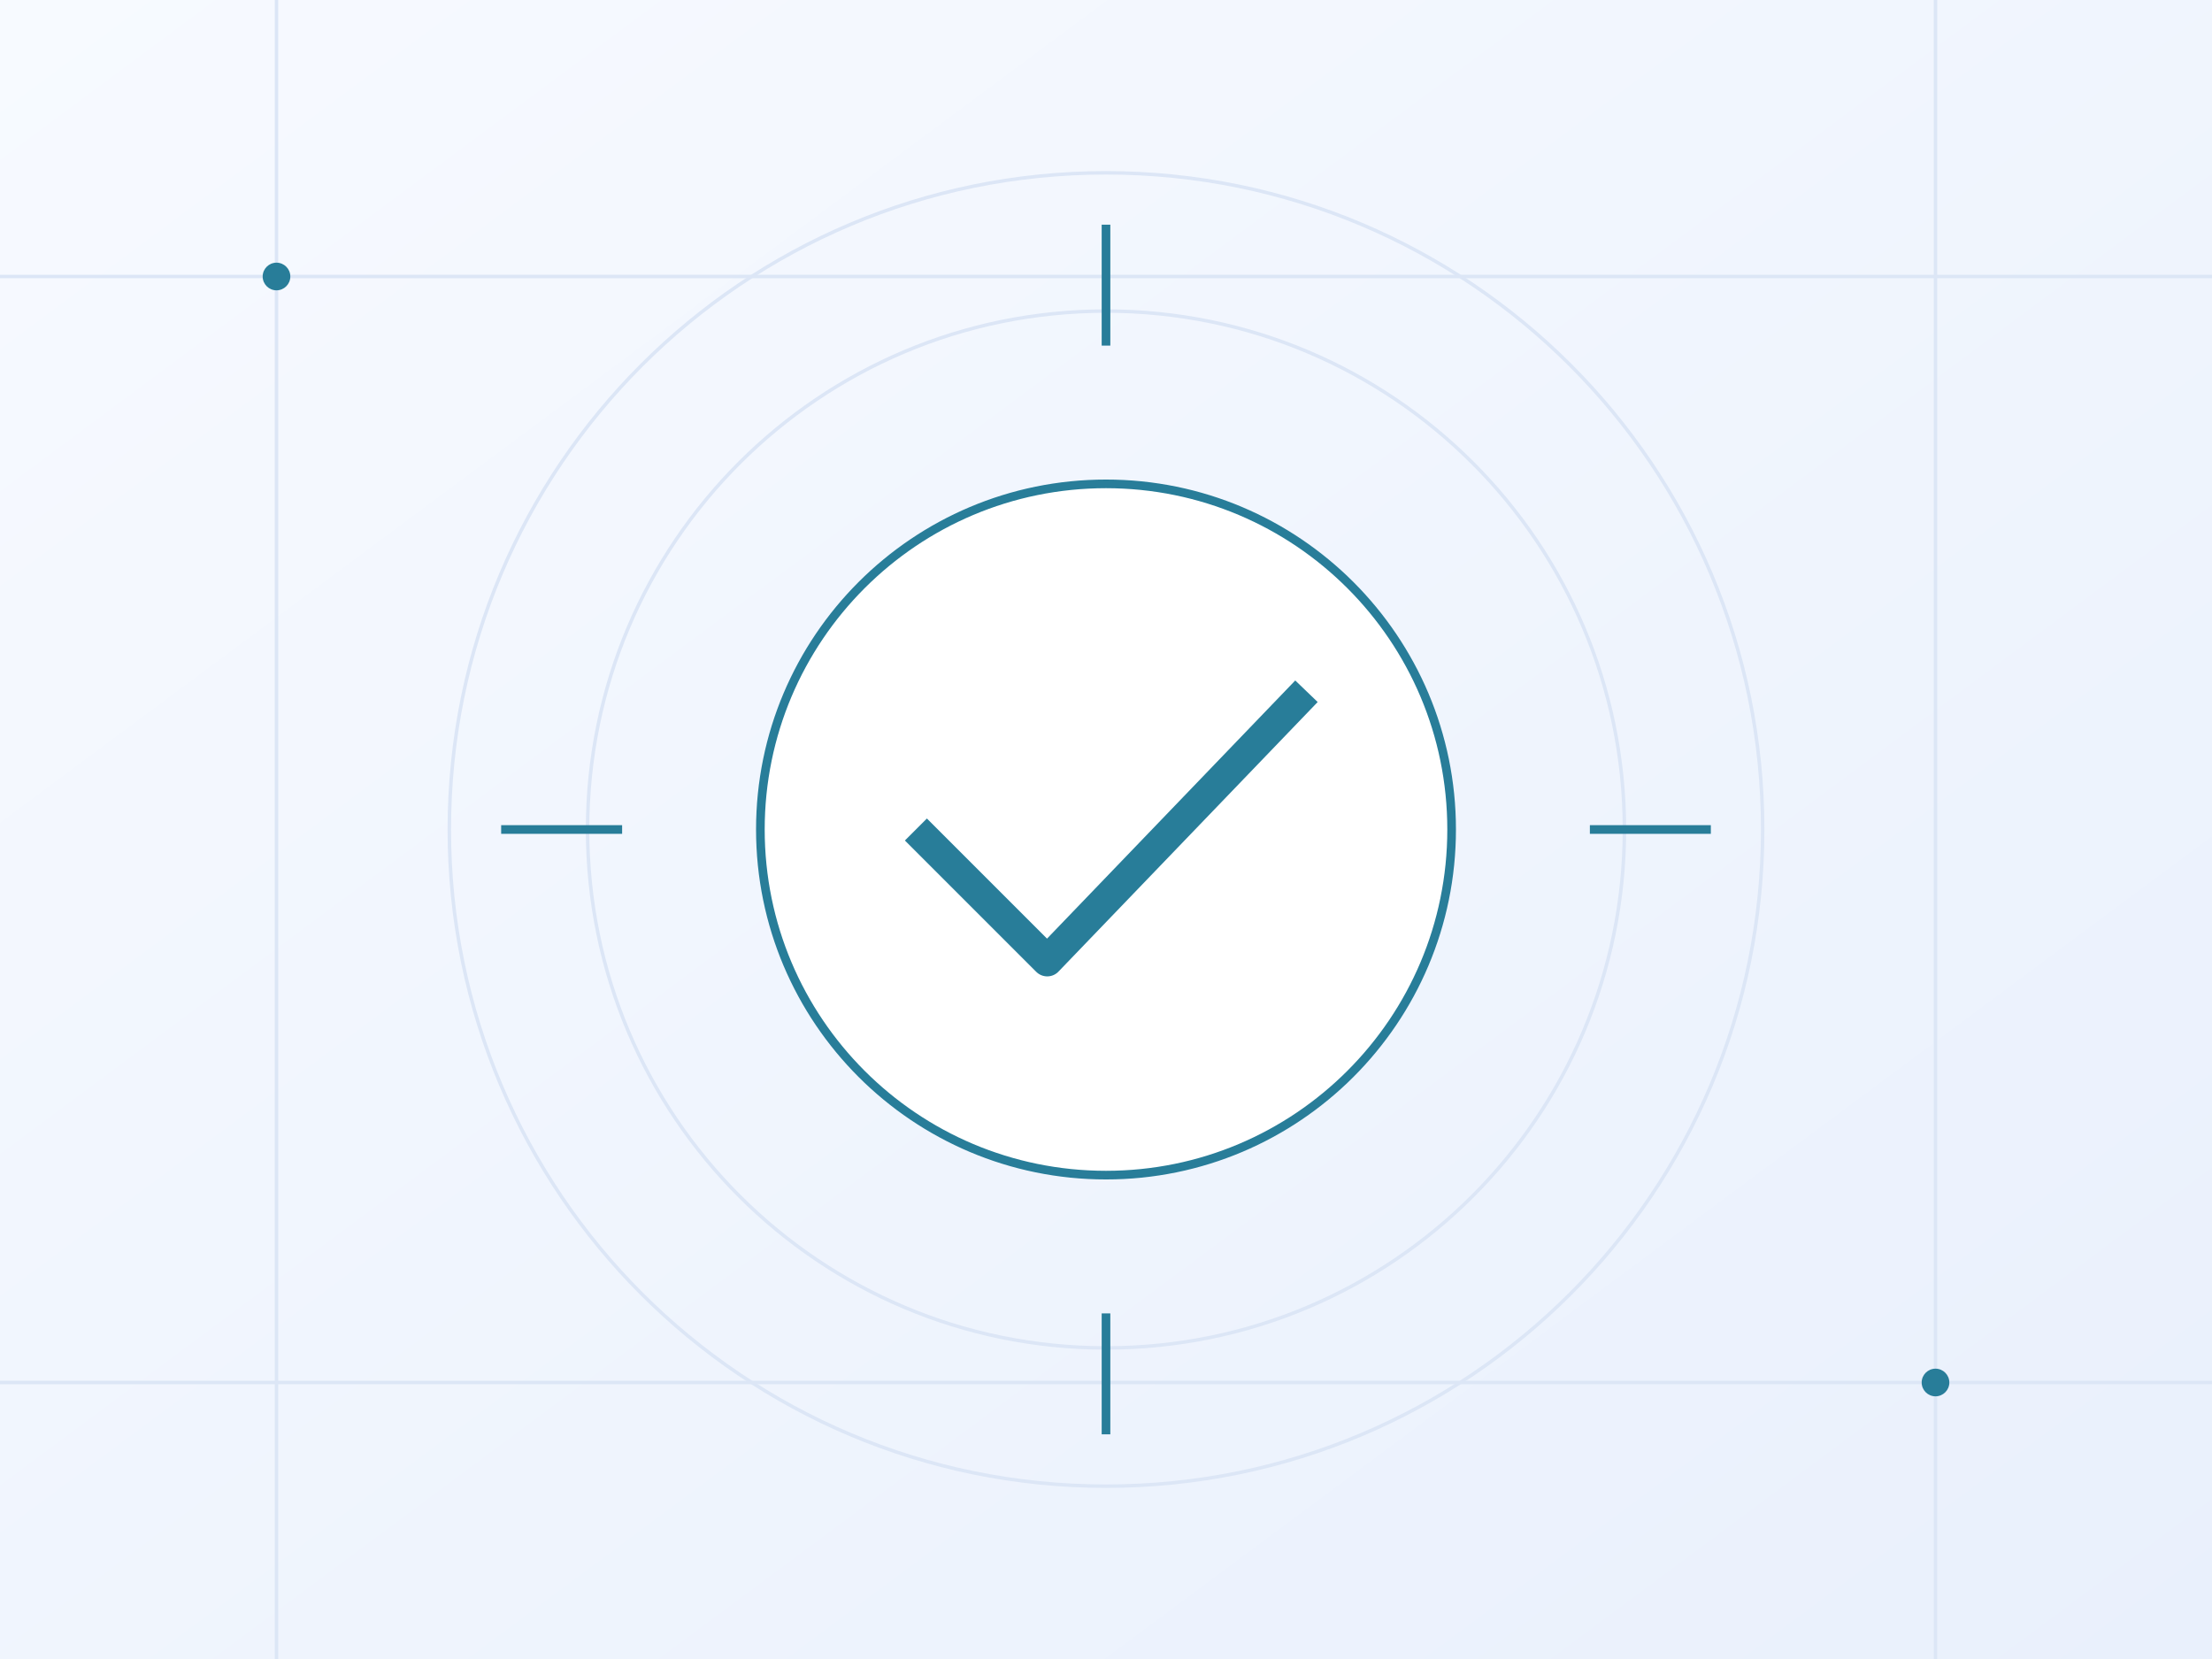
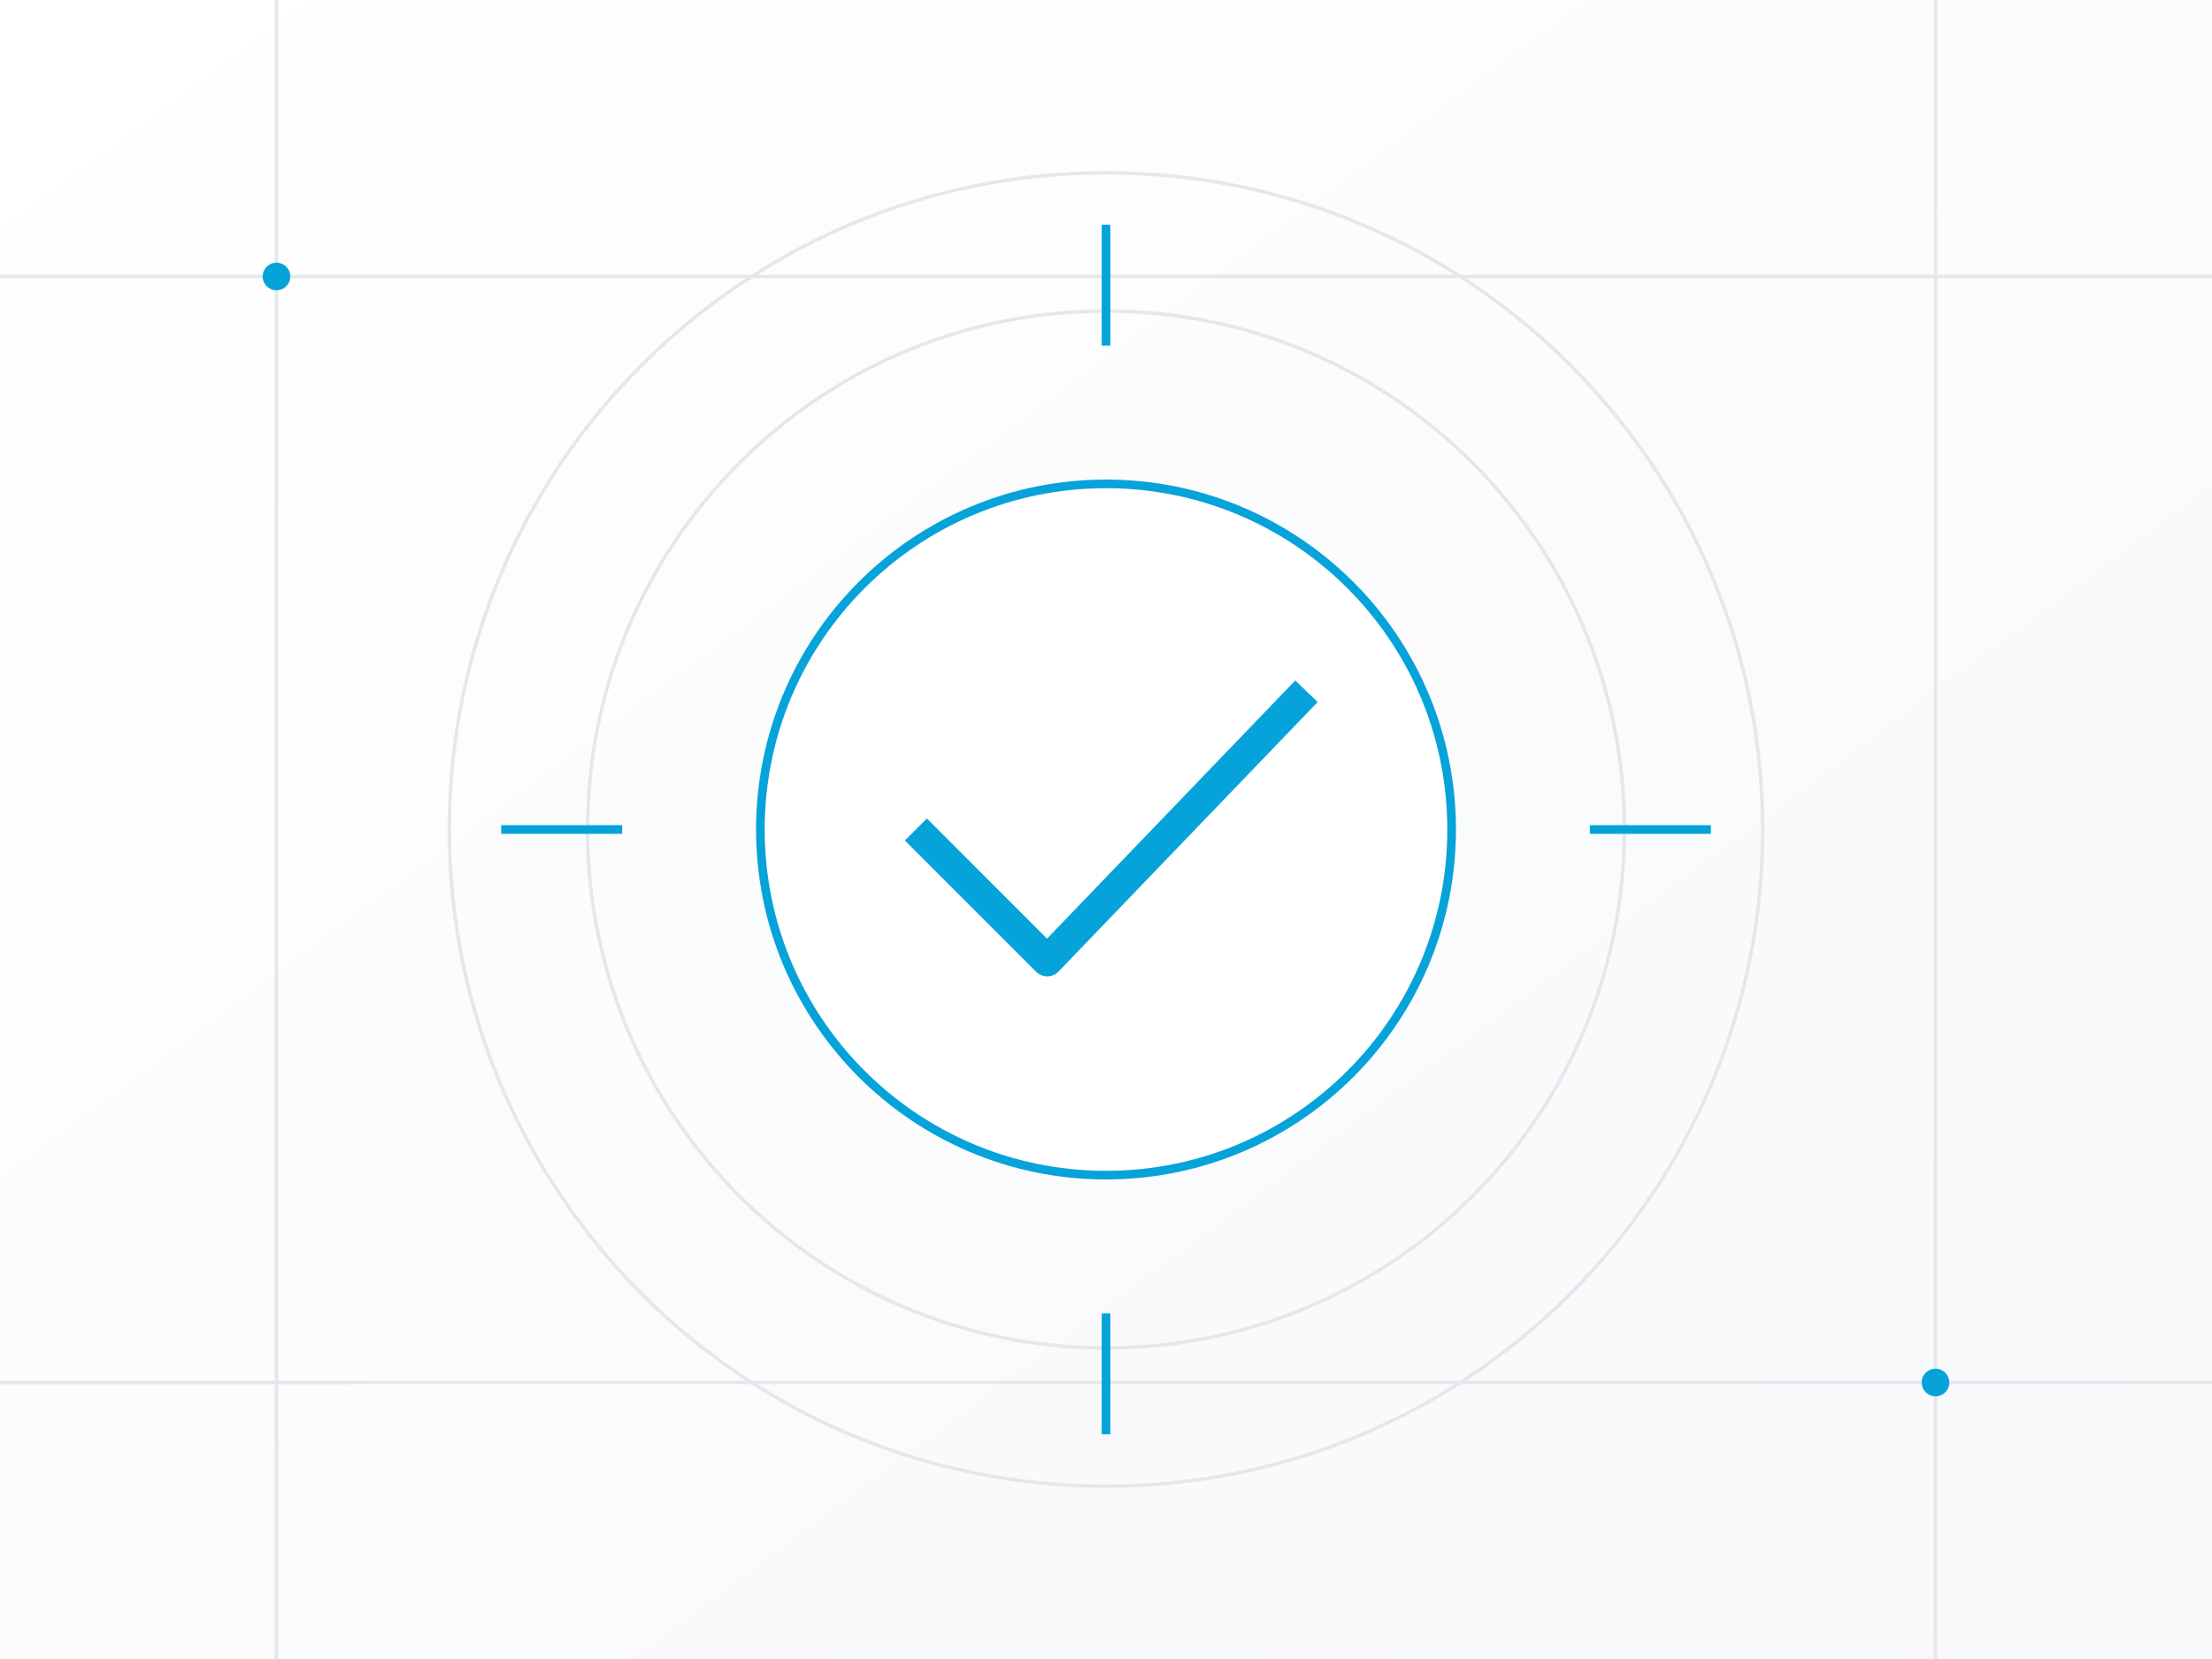
<svg xmlns="http://www.w3.org/2000/svg" width="640" height="480" viewBox="0 0 640 480">
  <defs>
    <linearGradient id="b" x2="1" y2="1">
-       <stop stop-color="#f7faff" />
-       <stop offset="1" stop-color="#e9f0fc" />
+       <stop stop-color="#ffffff" />
+       <stop offset="1" stop-color="#f7f8fa" />
    </linearGradient>
  </defs>
  <path fill="url(#b)" d="M0 0h640v480H0z" />
-   <g fill="none" stroke="#dce6f6">
+   <g fill="none" stroke="#e5e7eb">
    <circle cx="320" cy="240" r="190" />
    <circle cx="320" cy="240" r="150" />
    <path d="M0 400h640M0 80h640M80 0v480M560 0v480" />
  </g>
-   <g fill="#fff" stroke="#287d99" stroke-width="2.5" stroke-linejoin="round">
+   <g fill="#fff" stroke="#06a3da" stroke-width="2.5" stroke-linejoin="round">
    <circle cx="320" cy="240" r="100" />
    <path d="M265 240l38 38 75-78" fill="none" stroke-width="9" />
    <path d="M320 100V65m0 350v-35M180 240h-35m350 0h-35" fill="none" />
  </g>
-   <g fill="#287d99">
+   <g fill="#06a3da">
    <circle cx="80" cy="80" r="4" />
    <circle cx="560" cy="400" r="4" />
  </g>
</svg>
